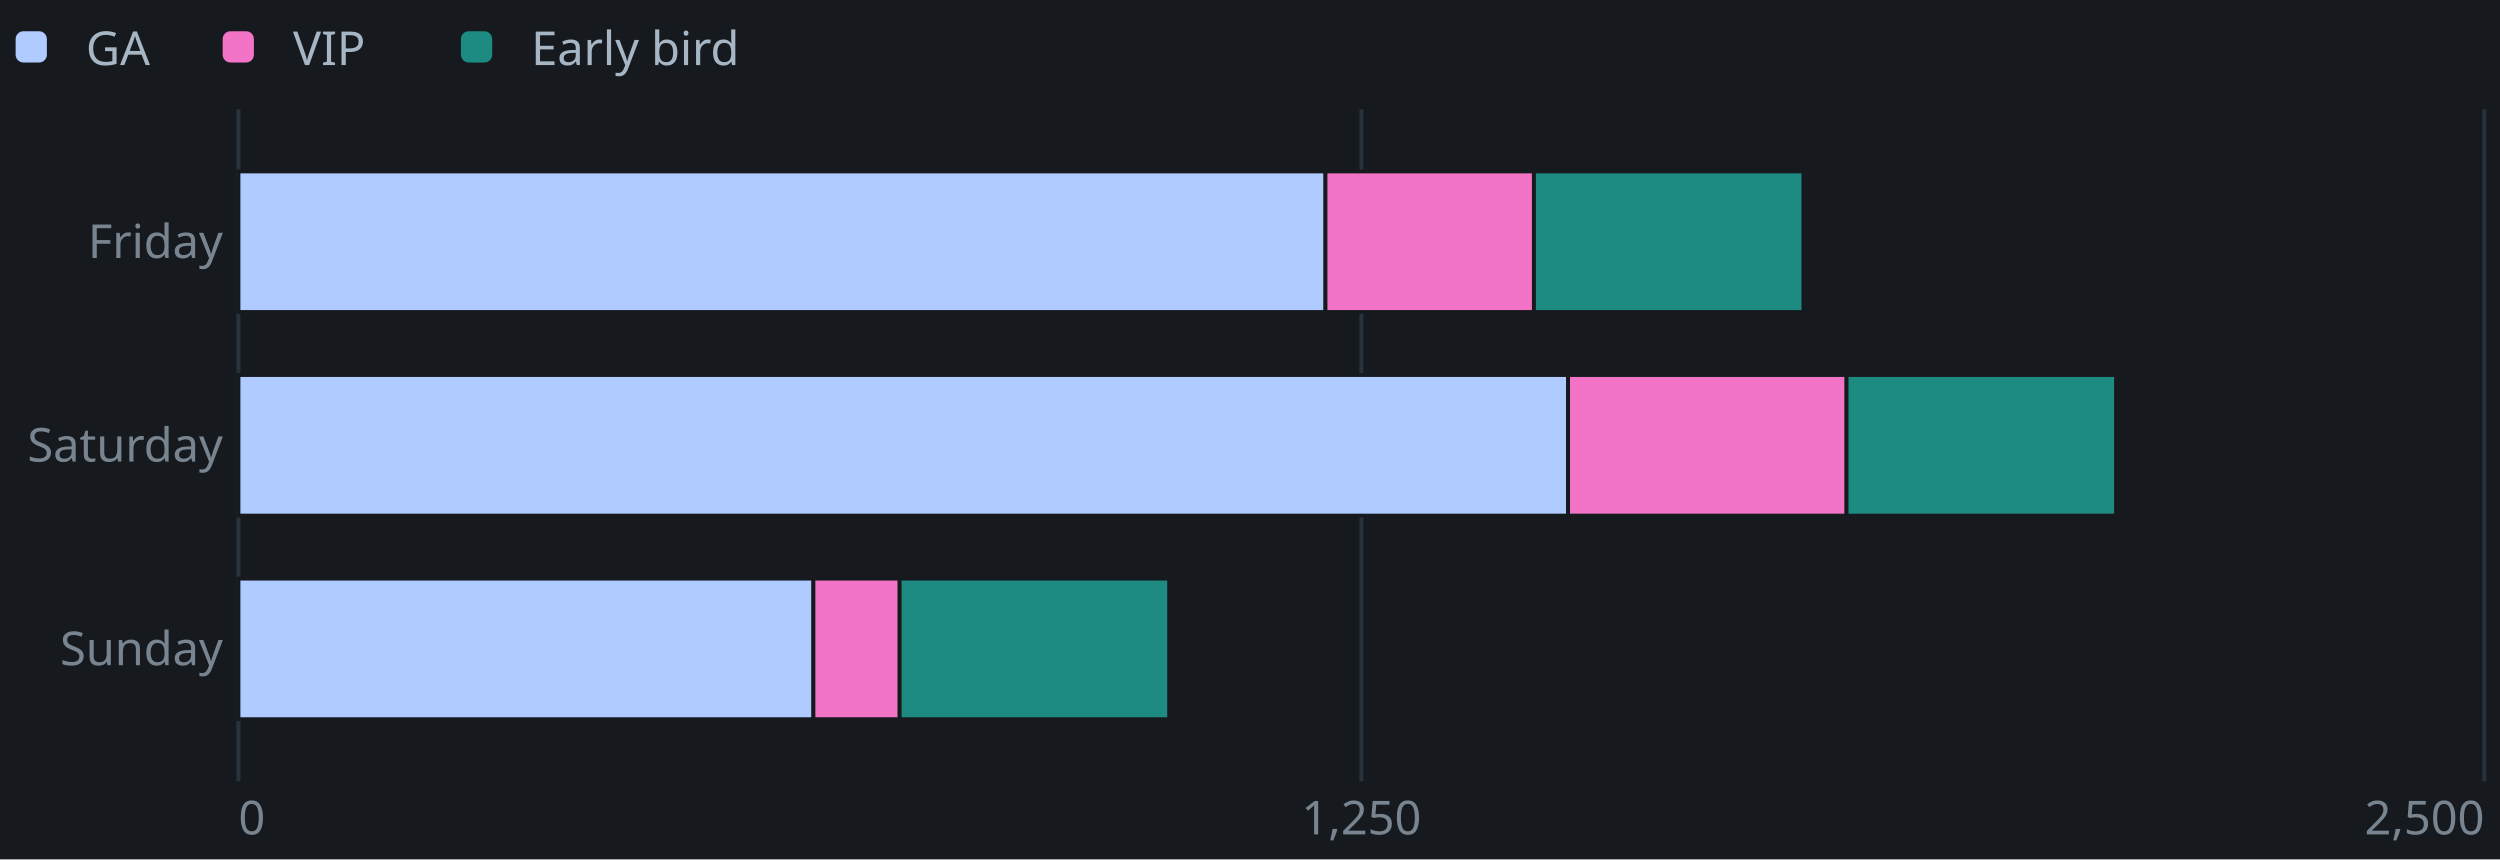
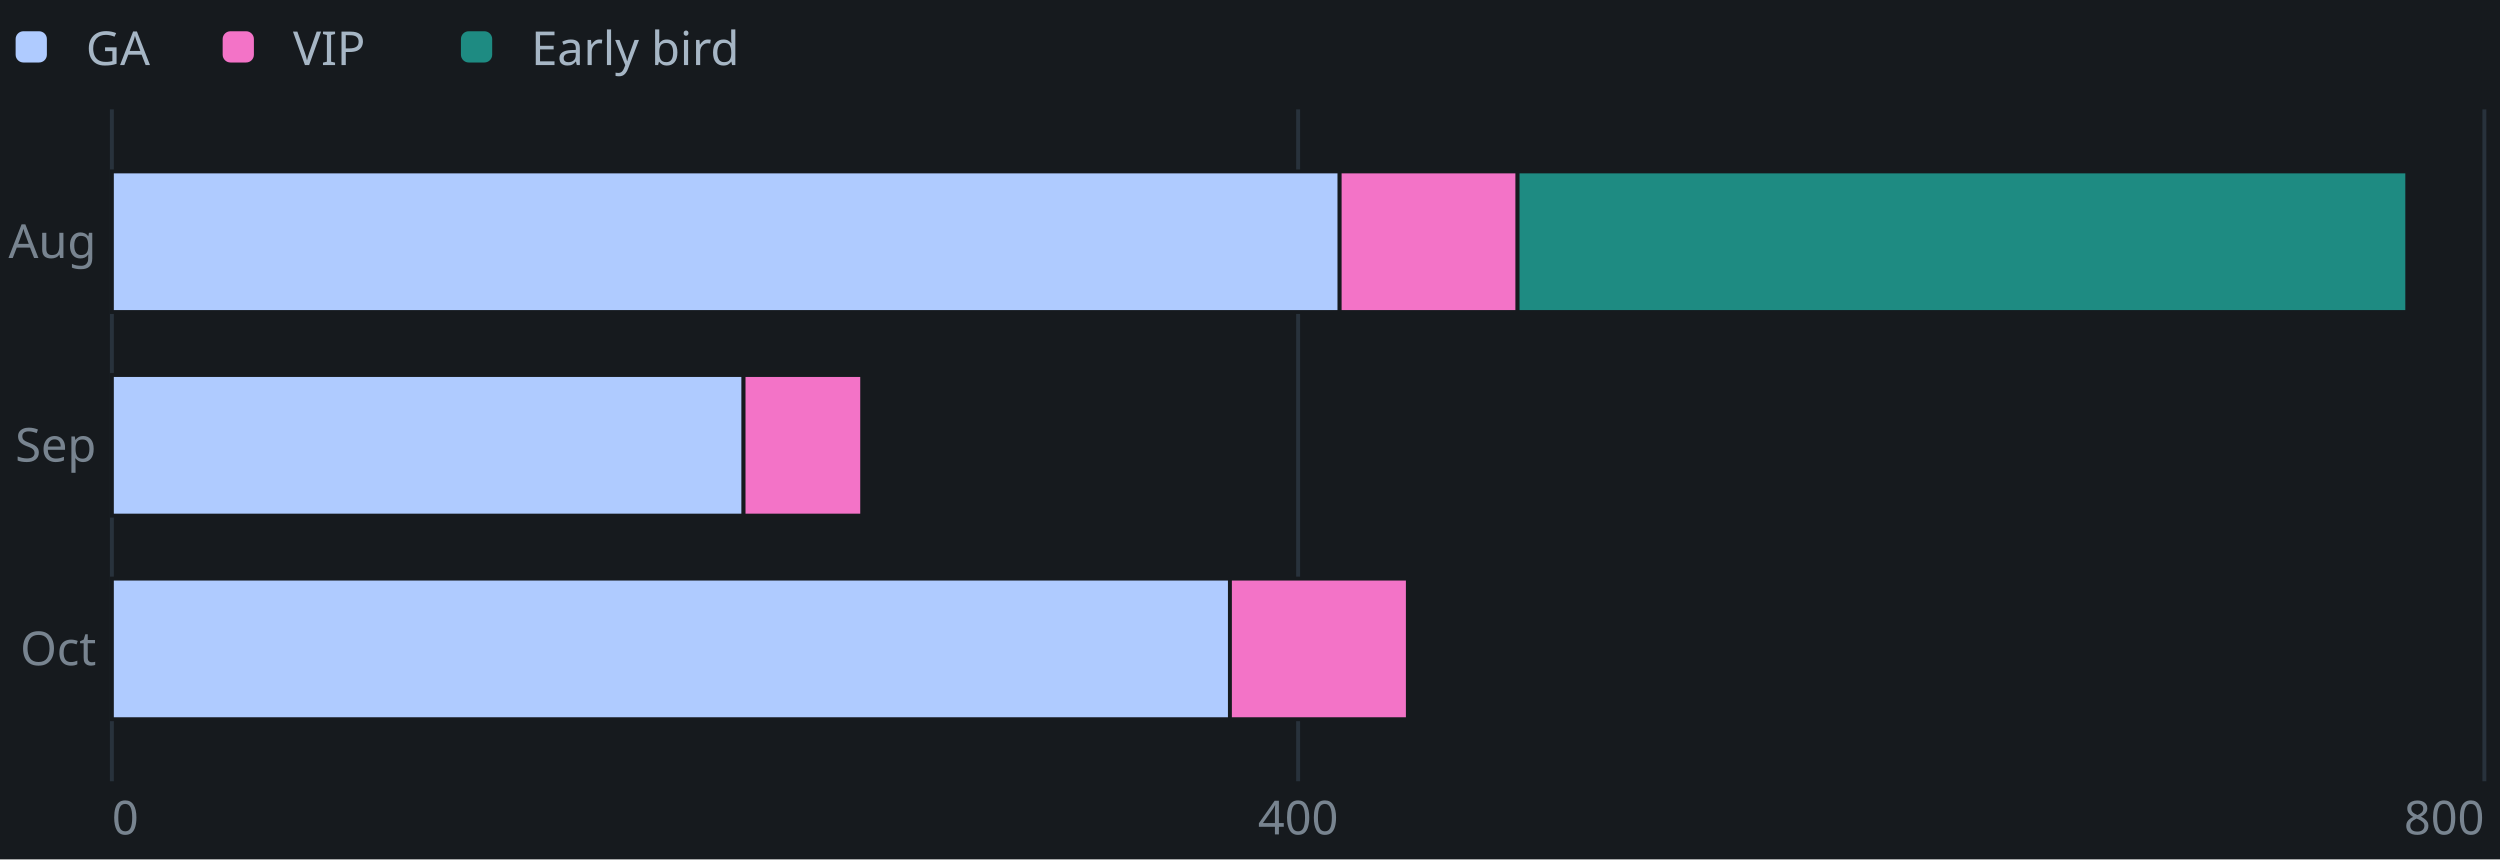
- <svg xmlns="http://www.w3.org/2000/svg" class="ts-chart" width="640" height="220" viewBox="0 -24 640 220" role="img" aria-roledescription="chart" aria-label="Sunday is the show to push" style="font-family:Intermission,system-ui,sans-serif;font-size:12px;font-variant-numeric:tabular-nums;color:#a6b6c5;background:#161a1e;display:block;overflow:visible">
+ <svg xmlns="http://www.w3.org/2000/svg" class="ts-chart" width="640" height="220" viewBox="0 -24 640 220" role="img" aria-roledescription="chart" aria-label="GA is carrying the show" style="font-family:Intermission,system-ui,sans-serif;font-size:12px;font-variant-numeric:tabular-nums;color:#a6b6c5;background:#161a1e;display:block;overflow:visible">
  <style>[data-ts-key^="label-"]{paint-order:stroke;stroke:#161a1e;stroke-width:3px;stroke-linejoin:round}</style>
  <rect x="0" y="-24" width="640" height="220" fill="#161a1e" />
  <g data-slot="chart-legend" aria-hidden="true">
    <rect x="4" y="-16" width="8" height="8" rx="2" fill="#afcbff" />
    <text x="22" y="-12" dominant-baseline="central" fill="#a6b6c5">GA</text>
    <rect x="57" y="-16" width="8" height="8" rx="2" fill="#f373c7" />
    <text x="75" y="-12" dominant-baseline="central" fill="#a6b6c5">VIP</text>
    <rect x="118" y="-16" width="8" height="8" rx="2" fill="#1e8b82" />
    <text x="136" y="-12" dominant-baseline="central" fill="#a6b6c5">Early bird</text>
  </g>
  <g data-ts-key="grid" class="ts-chart__grid" aria-hidden="true" stroke="#28323c" stroke-opacity="0.11" stroke-width="1">
-     <line data-ts-key="x-grid:number:0" stroke="#28323c" stroke-opacity="1" x1="61.04" y1="4" x2="61.04" y2="176" />
-     <line data-ts-key="x-grid:number:1250" stroke="#28323c" stroke-opacity="1" x1="348.52" y1="4" x2="348.52" y2="176" />
-     <line data-ts-key="x-grid:number:2500" stroke="#28323c" stroke-opacity="1" x1="636" y1="4" x2="636" y2="176" />
+     <line data-ts-key="x-grid:number:0" stroke="#28323c" stroke-opacity="1" x1="28.64" y1="4" x2="28.64" y2="176" />
+     <line data-ts-key="x-grid:number:400" stroke="#28323c" stroke-opacity="1" x1="332.32" y1="4" x2="332.32" y2="176" />
+     <line data-ts-key="x-grid:number:800" stroke="#28323c" stroke-opacity="1" x1="636" y1="4" x2="636" y2="176" />
  </g>
  <g data-ts-key="marks" class="ts-chart__marks">
    <g data-ts-key="series-1" class="ts-chart__bar ts-chart__bar-x" aria-hidden="true">
-       <rect data-ts-key="series-1:string:2:GA:string:6:Friday" fill="#afcbff" stroke="#161a1e" stroke-width="1" stroke-dasharray="none" x="61.04" y="19.88" width="278.28" height="36" />
-       <rect data-ts-key="series-1:string:2:GA:string:8:Saturday" fill="#afcbff" stroke="#161a1e" stroke-width="1" stroke-dasharray="none" x="61.04" y="72" width="340.38" height="36" />
-       <rect data-ts-key="series-1:string:2:GA:string:6:Sunday" fill="#afcbff" stroke="#161a1e" stroke-width="1" stroke-dasharray="none" x="61.04" y="124.12" width="147.19" height="36" />
+       <rect data-ts-key="series-1:string:2:GA:string:3:Aug" fill="#afcbff" stroke="#161a1e" stroke-width="1" stroke-dasharray="none" x="28.64" y="19.88" width="314.31" height="36" />
+       <rect data-ts-key="series-1:string:2:GA:string:3:Sep" fill="#afcbff" stroke="#161a1e" stroke-width="1" stroke-dasharray="none" x="28.64" y="72" width="161.71" height="36" />
+       <rect data-ts-key="series-1:string:2:GA:string:3:Oct" fill="#afcbff" stroke="#161a1e" stroke-width="1" stroke-dasharray="none" x="28.64" y="124.12" width="286.22" height="36" />
    </g>
    <g data-ts-key="series-2" class="ts-chart__bar ts-chart__bar-x" aria-hidden="true">
-       <rect data-ts-key="series-2:string:3:VIP:string:6:Friday" fill="#f373c7" stroke="#161a1e" stroke-width="1" stroke-dasharray="none" x="339.32" y="19.88" width="53.36" height="36" />
-       <rect data-ts-key="series-2:string:3:VIP:string:8:Saturday" fill="#f373c7" stroke="#161a1e" stroke-width="1" stroke-dasharray="none" x="401.42" y="72" width="71.3" height="36" />
-       <rect data-ts-key="series-2:string:3:VIP:string:6:Sunday" fill="#f373c7" stroke="#161a1e" stroke-width="1" stroke-dasharray="none" x="208.23" y="124.12" width="22.08" height="36" />
+       <rect data-ts-key="series-2:string:3:VIP:string:3:Aug" fill="#f373c7" stroke="#161a1e" stroke-width="1" stroke-dasharray="none" x="342.95" y="19.88" width="45.55" height="36" />
+       <rect data-ts-key="series-2:string:3:VIP:string:3:Sep" fill="#f373c7" stroke="#161a1e" stroke-width="1" stroke-dasharray="none" x="190.35" y="72" width="30.37" height="36" />
+       <rect data-ts-key="series-2:string:3:VIP:string:3:Oct" fill="#f373c7" stroke="#161a1e" stroke-width="1" stroke-dasharray="none" x="314.86" y="124.12" width="45.55" height="36" />
    </g>
    <g data-ts-key="series-3" class="ts-chart__bar ts-chart__bar-x" aria-hidden="true">
-       <rect data-ts-key="series-3:string:10:Early bird:string:6:Friday" fill="#1e8b82" stroke="#161a1e" stroke-width="1" stroke-dasharray="none" x="392.68" y="19.88" width="69" height="36" />
-       <rect data-ts-key="series-3:string:10:Early bird:string:8:Saturday" fill="#1e8b82" stroke="#161a1e" stroke-width="1" stroke-dasharray="none" x="472.71" y="72" width="69" height="36" />
-       <rect data-ts-key="series-3:string:10:Early bird:string:6:Sunday" fill="#1e8b82" stroke="#161a1e" stroke-width="1" stroke-dasharray="none" x="230.31" y="124.12" width="69" height="36" />
+       <rect data-ts-key="series-3:string:10:Early bird:string:3:Aug" fill="#1e8b82" stroke="#161a1e" stroke-width="1" stroke-dasharray="none" x="388.5" y="19.88" width="227.76" height="36" />
    </g>
  </g>
  <g data-ts-key="axes" class="ts-chart__axes" aria-hidden="true">
-     <text data-ts-key="x-tick-label:number:0" fill="#a6b6c5" fill-opacity="0.68" x="61.04" y="189.6" text-anchor="start" font-size="12" font-family="inherit">0</text>
-     <text data-ts-key="x-tick-label:number:1250" fill="#a6b6c5" fill-opacity="0.68" x="348.52" y="189.6" text-anchor="middle" font-size="12" font-family="inherit">1,250</text>
-     <text data-ts-key="x-tick-label:number:2500" fill="#a6b6c5" fill-opacity="0.68" x="636" y="189.6" text-anchor="end" font-size="12" font-family="inherit">2,500</text>
-     <text data-ts-key="y-tick-label:string:6:Friday" fill="#a6b6c5" fill-opacity="0.68" x="57.04" y="37.88" text-anchor="end" dominant-baseline="middle" font-size="12" font-family="inherit">Friday</text>
-     <text data-ts-key="y-tick-label:string:8:Saturday" fill="#a6b6c5" fill-opacity="0.68" x="57.04" y="90" text-anchor="end" dominant-baseline="middle" font-size="12" font-family="inherit">Saturday</text>
-     <text data-ts-key="y-tick-label:string:6:Sunday" fill="#a6b6c5" fill-opacity="0.68" x="57.04" y="142.12" text-anchor="end" dominant-baseline="middle" font-size="12" font-family="inherit">Sunday</text>
+     <text data-ts-key="x-tick-label:number:0" fill="#a6b6c5" fill-opacity="0.68" x="28.64" y="189.6" text-anchor="start" font-size="12" font-family="inherit">0</text>
+     <text data-ts-key="x-tick-label:number:400" fill="#a6b6c5" fill-opacity="0.68" x="332.32" y="189.6" text-anchor="middle" font-size="12" font-family="inherit">400</text>
+     <text data-ts-key="x-tick-label:number:800" fill="#a6b6c5" fill-opacity="0.68" x="636" y="189.6" text-anchor="end" font-size="12" font-family="inherit">800</text>
+     <text data-ts-key="y-tick-label:string:3:Aug" fill="#a6b6c5" fill-opacity="0.68" x="24.64" y="37.88" text-anchor="end" dominant-baseline="middle" font-size="12" font-family="inherit">Aug</text>
+     <text data-ts-key="y-tick-label:string:3:Sep" fill="#a6b6c5" fill-opacity="0.68" x="24.64" y="90" text-anchor="end" dominant-baseline="middle" font-size="12" font-family="inherit">Sep</text>
+     <text data-ts-key="y-tick-label:string:3:Oct" fill="#a6b6c5" fill-opacity="0.68" x="24.64" y="142.12" text-anchor="end" dominant-baseline="middle" font-size="12" font-family="inherit">Oct</text>
  </g>
</svg>
